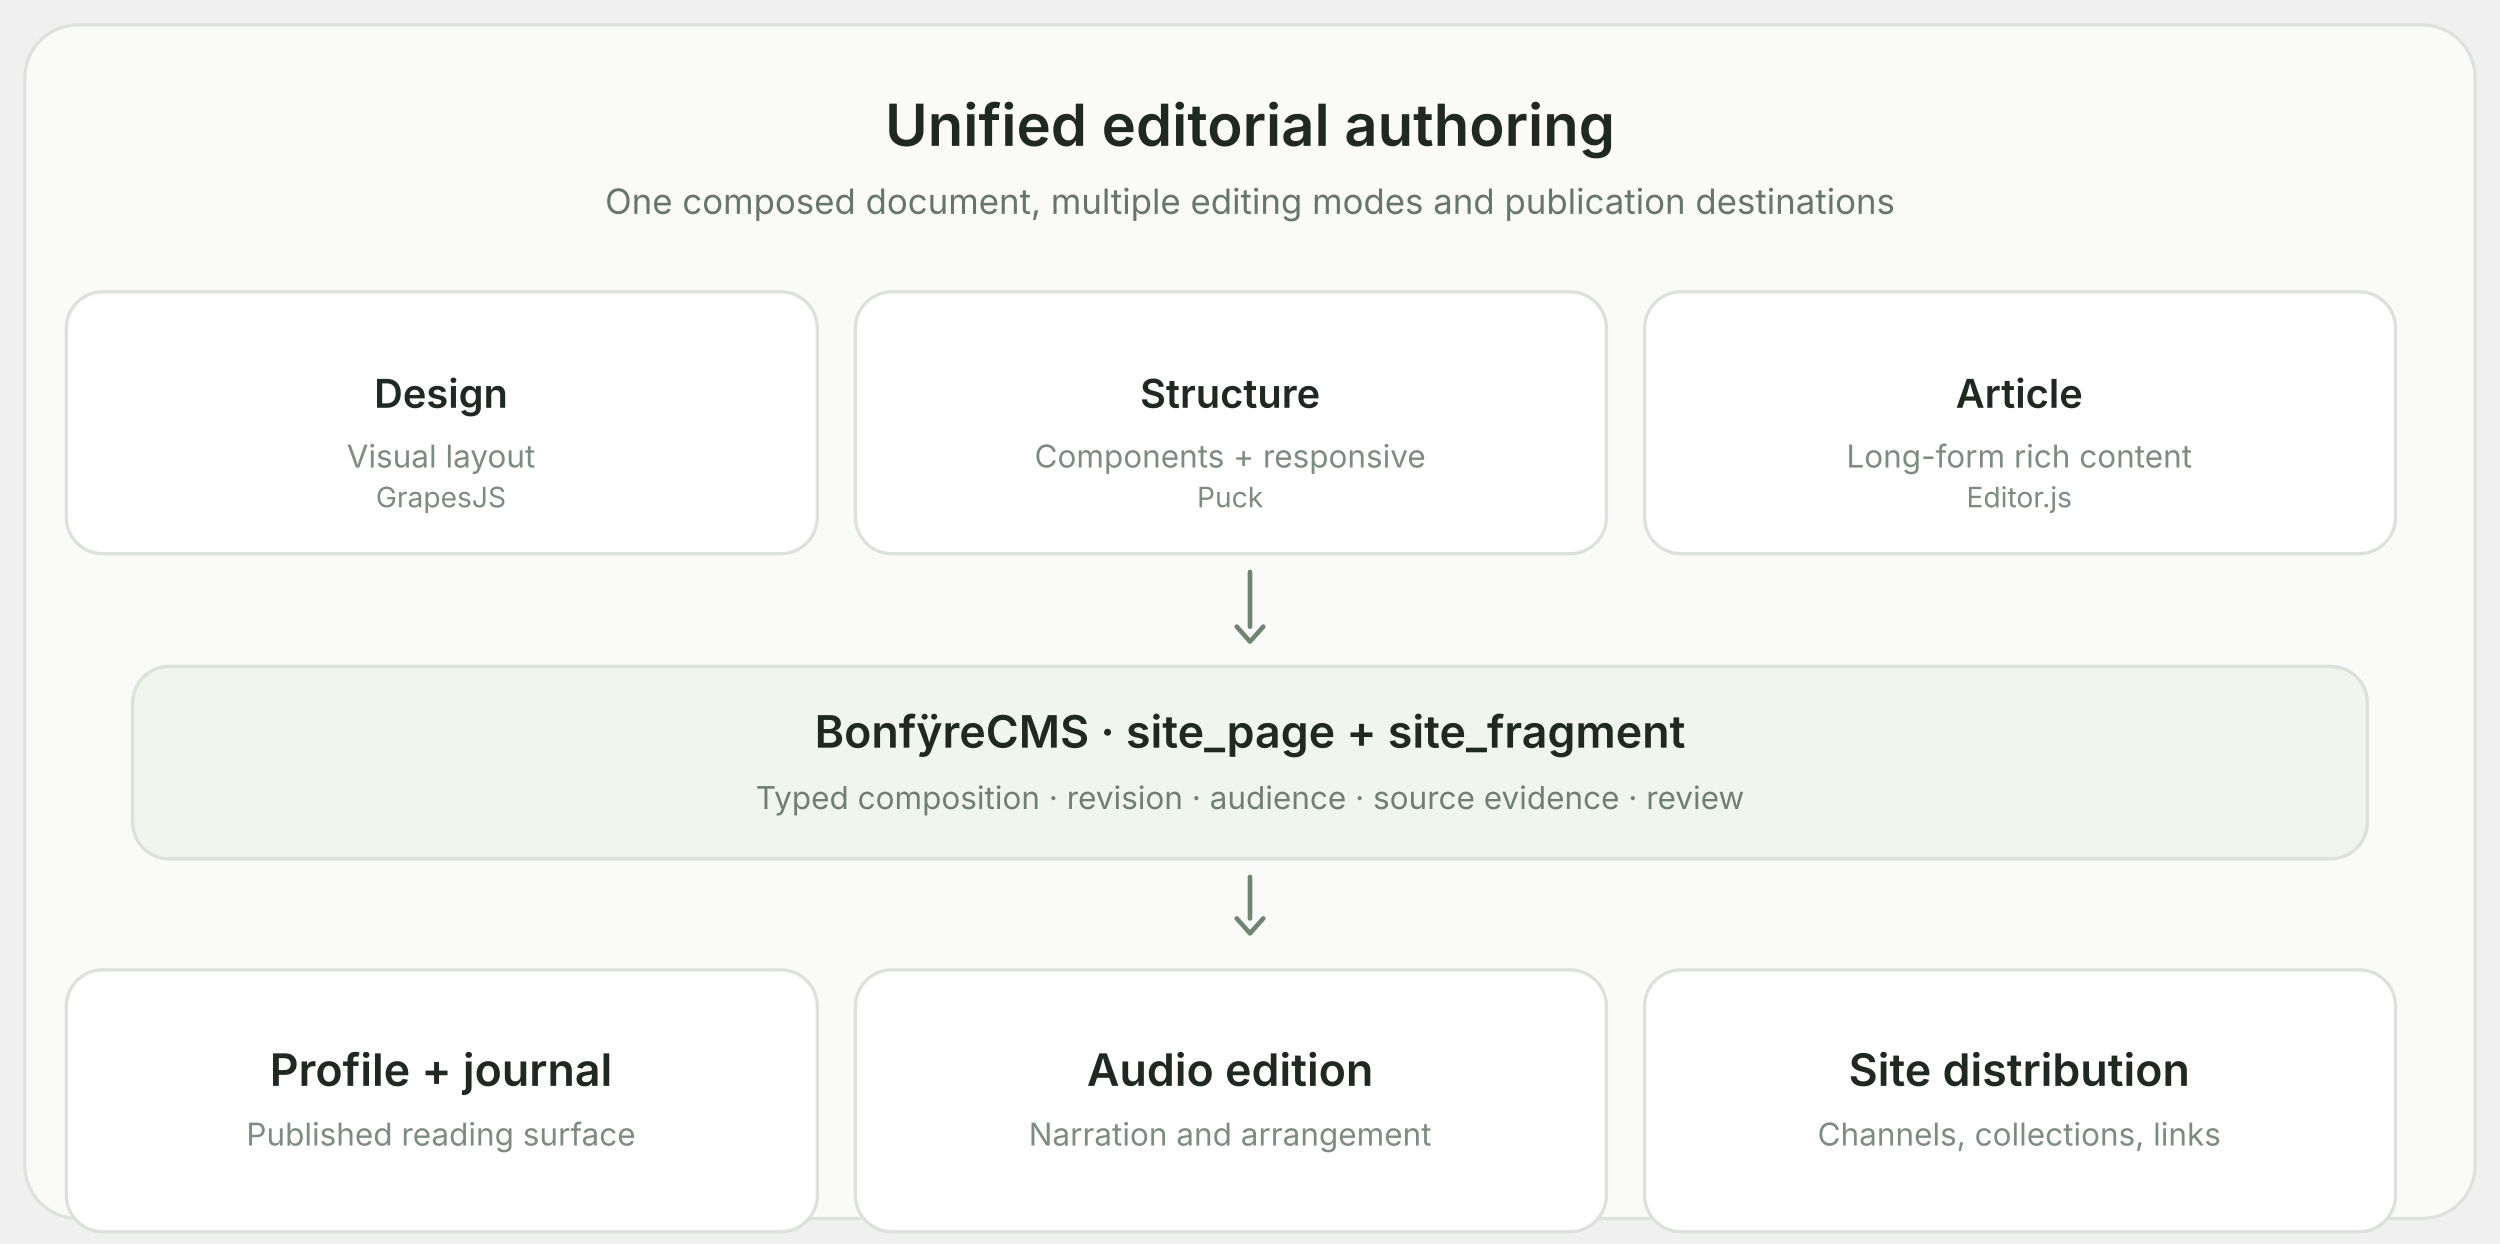
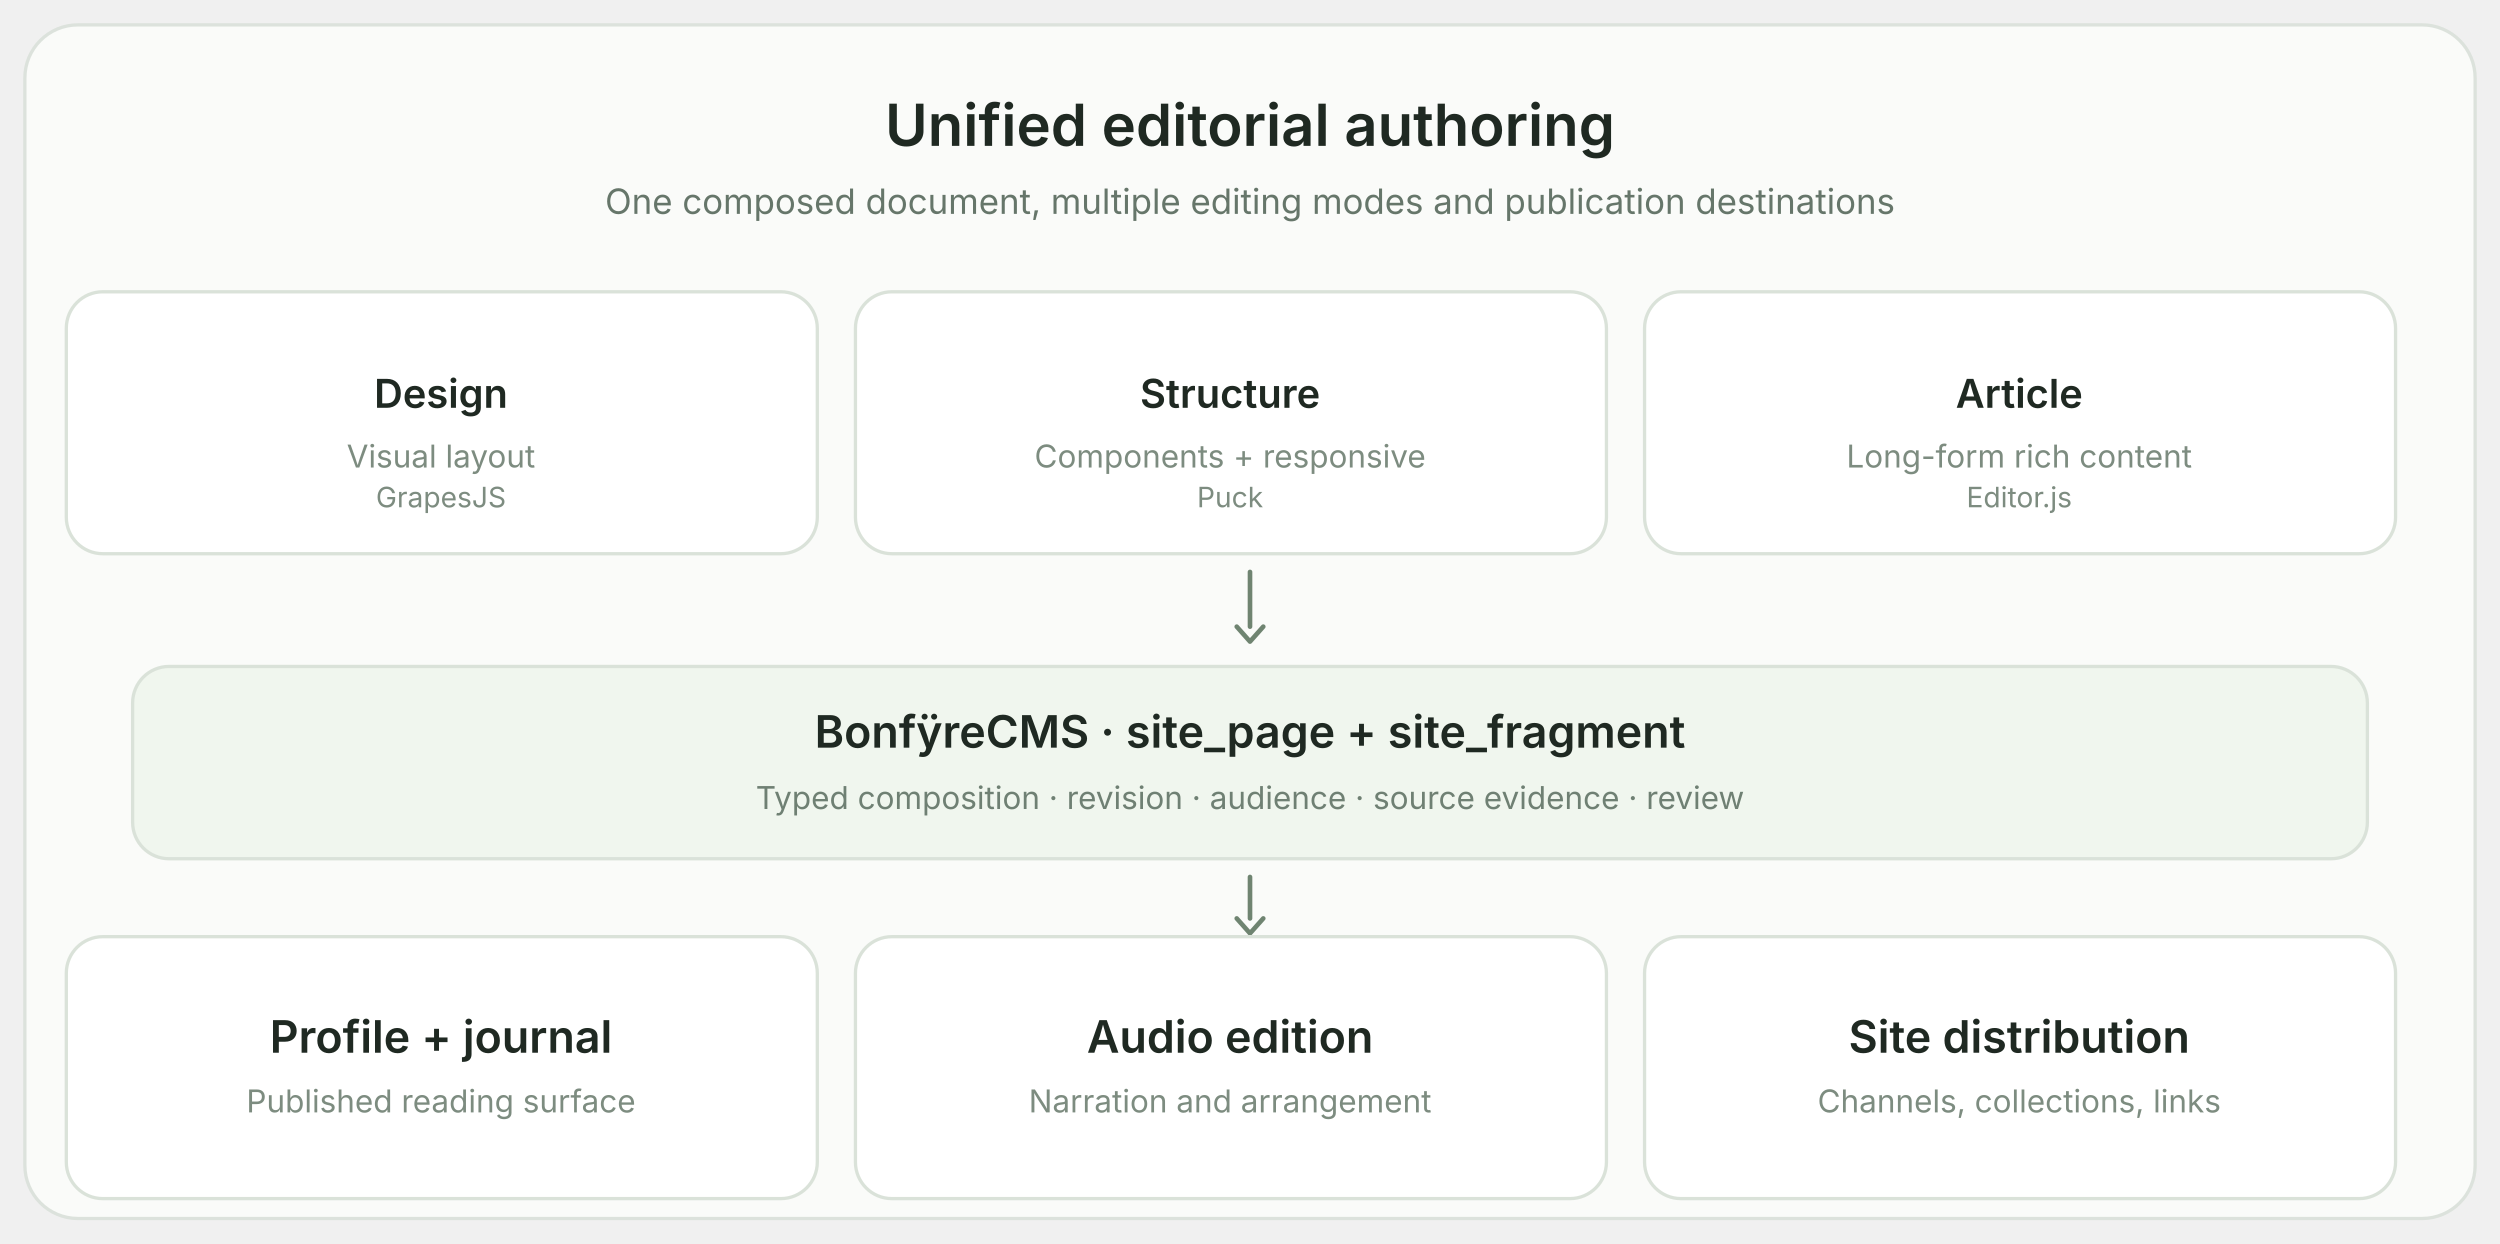
<svg xmlns="http://www.w3.org/2000/svg" width="1508" height="750" viewBox="0 0 1508 750" role="img" aria-labelledby="diagram-title diagram-desc">
  <rect x="15" y="15" width="1478" height="720" rx="32" fill="#fafbf9" stroke="#dce2dc" stroke-width="2" />
  <text x="754" y="88" text-anchor="middle" font-family="Inter,Arial,Helvetica,sans-serif" font-size="35" font-weight="640" fill="#1f2922">Unified editorial authoring</text>
  <text x="754" y="129" text-anchor="middle" font-family="Inter,Arial,Helvetica,sans-serif" font-size="21" font-weight="400" fill="#66766a">One composed document, multiple editing modes and publication destinations</text>
  <rect x="40" y="176" width="453" height="158" rx="22" fill="#fff" stroke="#dae2d9" stroke-width="2" />
  <text x="266" y="246" text-anchor="middle" font-family="Inter,Arial,Helvetica,sans-serif" font-size="24" font-weight="600" fill="#1f2922">Design</text>
  <text x="266" y="282" text-anchor="middle" font-family="Inter,Arial,Helvetica,sans-serif" font-size="19" font-weight="400" fill="#7d8c80">Visual layout</text>
  <text x="266" y="306" text-anchor="middle" font-family="Inter,Arial,Helvetica,sans-serif" font-size="17" font-weight="400" fill="#7d8c80">GrapesJS</text>
  <rect x="516" y="176" width="453" height="158" rx="22" fill="#fff" stroke="#dae2d9" stroke-width="2" />
  <text x="742" y="246" text-anchor="middle" font-family="Inter,Arial,Helvetica,sans-serif" font-size="24" font-weight="600" fill="#1f2922">Structure</text>
  <text x="742" y="282" text-anchor="middle" font-family="Inter,Arial,Helvetica,sans-serif" font-size="19" font-weight="400" fill="#7d8c80">Components + responsive</text>
  <text x="742" y="306" text-anchor="middle" font-family="Inter,Arial,Helvetica,sans-serif" font-size="17" font-weight="400" fill="#7d8c80">Puck</text>
  <rect x="992" y="176" width="453" height="158" rx="22" fill="#fff" stroke="#dae2d9" stroke-width="2" />
  <text x="1218" y="246" text-anchor="middle" font-family="Inter,Arial,Helvetica,sans-serif" font-size="24" font-weight="600" fill="#1f2922">Article</text>
  <text x="1218" y="282" text-anchor="middle" font-family="Inter,Arial,Helvetica,sans-serif" font-size="19" font-weight="400" fill="#7d8c80">Long-form rich content</text>
  <text x="1218" y="306" text-anchor="middle" font-family="Inter,Arial,Helvetica,sans-serif" font-size="17" font-weight="400" fill="#7d8c80">Editor.js</text>
  <path d="M754 345V378m-8 0 8 9 8-9" fill="none" stroke="#6f8471" stroke-width="2.8" stroke-linecap="round" stroke-linejoin="round" />
  <rect x="80" y="402" width="1348" height="116" rx="22" fill="#f0f6ee" stroke="#dae2d9" stroke-width="2" />
  <text x="754" y="451" text-anchor="middle" font-family="Inter,Arial,Helvetica,sans-serif" font-size="27" font-weight="620" fill="#1f2922">BonfÿreCMS · site_page + site_fragment</text>
  <text x="754" y="488" text-anchor="middle" font-family="Inter,Arial,Helvetica,sans-serif" font-size="19" font-weight="400" fill="#6f8073">Typed composition · revision · audience · source evidence · review</text>
  <path d="M754 529V554m-8 0 8 9 8-9" fill="none" stroke="#6f8471" stroke-width="2.8" stroke-linecap="round" stroke-linejoin="round" />
-   <rect x="40" y="585" width="453" height="158" rx="22" fill="#fff" stroke="#dae2d9" stroke-width="2" />
-   <text x="266" y="655" text-anchor="middle" font-family="Inter,Arial,Helvetica,sans-serif" font-size="27" font-weight="600" fill="#1f2922">Profile + journal</text>
-   <text x="266" y="691" text-anchor="middle" font-family="Inter,Arial,Helvetica,sans-serif" font-size="19" font-weight="400" fill="#7d8c80">Published reading surface</text>
-   <rect x="516" y="585" width="453" height="158" rx="22" fill="#fff" stroke="#dae2d9" stroke-width="2" />
-   <text x="742" y="655" text-anchor="middle" font-family="Inter,Arial,Helvetica,sans-serif" font-size="27" font-weight="600" fill="#1f2922">Audio edition</text>
-   <text x="742" y="691" text-anchor="middle" font-family="Inter,Arial,Helvetica,sans-serif" font-size="19" font-weight="400" fill="#7d8c80">Narration and arrangement</text>
-   <rect x="992" y="585" width="453" height="158" rx="22" fill="#fff" stroke="#dae2d9" stroke-width="2" />
-   <text x="1218" y="655" text-anchor="middle" font-family="Inter,Arial,Helvetica,sans-serif" font-size="27" font-weight="600" fill="#1f2922">Site distribution</text>
-   <text x="1218" y="691" text-anchor="middle" font-family="Inter,Arial,Helvetica,sans-serif" font-size="19" font-weight="400" fill="#7d8c80">Channels, collections, links</text>
-   <text x="754" y="747" text-anchor="middle" font-family="Inter,Arial,Helvetica,sans-serif" font-size="16" font-weight="500" fill="#1f2922" />
+   <rect x="40" y="565" width="453" height="158" rx="22" fill="#fff" stroke="#dae2d9" stroke-width="2" />
+   <text x="266" y="635" text-anchor="middle" font-family="Inter,Arial,Helvetica,sans-serif" font-size="27" font-weight="600" fill="#1f2922">Profile + journal</text>
+   <text x="266" y="671" text-anchor="middle" font-family="Inter,Arial,Helvetica,sans-serif" font-size="19" font-weight="400" fill="#7d8c80">Published reading surface</text>
+   <rect x="516" y="565" width="453" height="158" rx="22" fill="#fff" stroke="#dae2d9" stroke-width="2" />
+   <text x="742" y="635" text-anchor="middle" font-family="Inter,Arial,Helvetica,sans-serif" font-size="27" font-weight="600" fill="#1f2922">Audio edition</text>
+   <text x="742" y="671" text-anchor="middle" font-family="Inter,Arial,Helvetica,sans-serif" font-size="19" font-weight="400" fill="#7d8c80">Narration and arrangement</text>
+   <rect x="992" y="565" width="453" height="158" rx="22" fill="#fff" stroke="#dae2d9" stroke-width="2" />
+   <text x="1218" y="635" text-anchor="middle" font-family="Inter,Arial,Helvetica,sans-serif" font-size="27" font-weight="600" fill="#1f2922">Site distribution</text>
+   <text x="1218" y="671" text-anchor="middle" font-family="Inter,Arial,Helvetica,sans-serif" font-size="19" font-weight="400" fill="#7d8c80">Channels, collections, links</text>
</svg>
